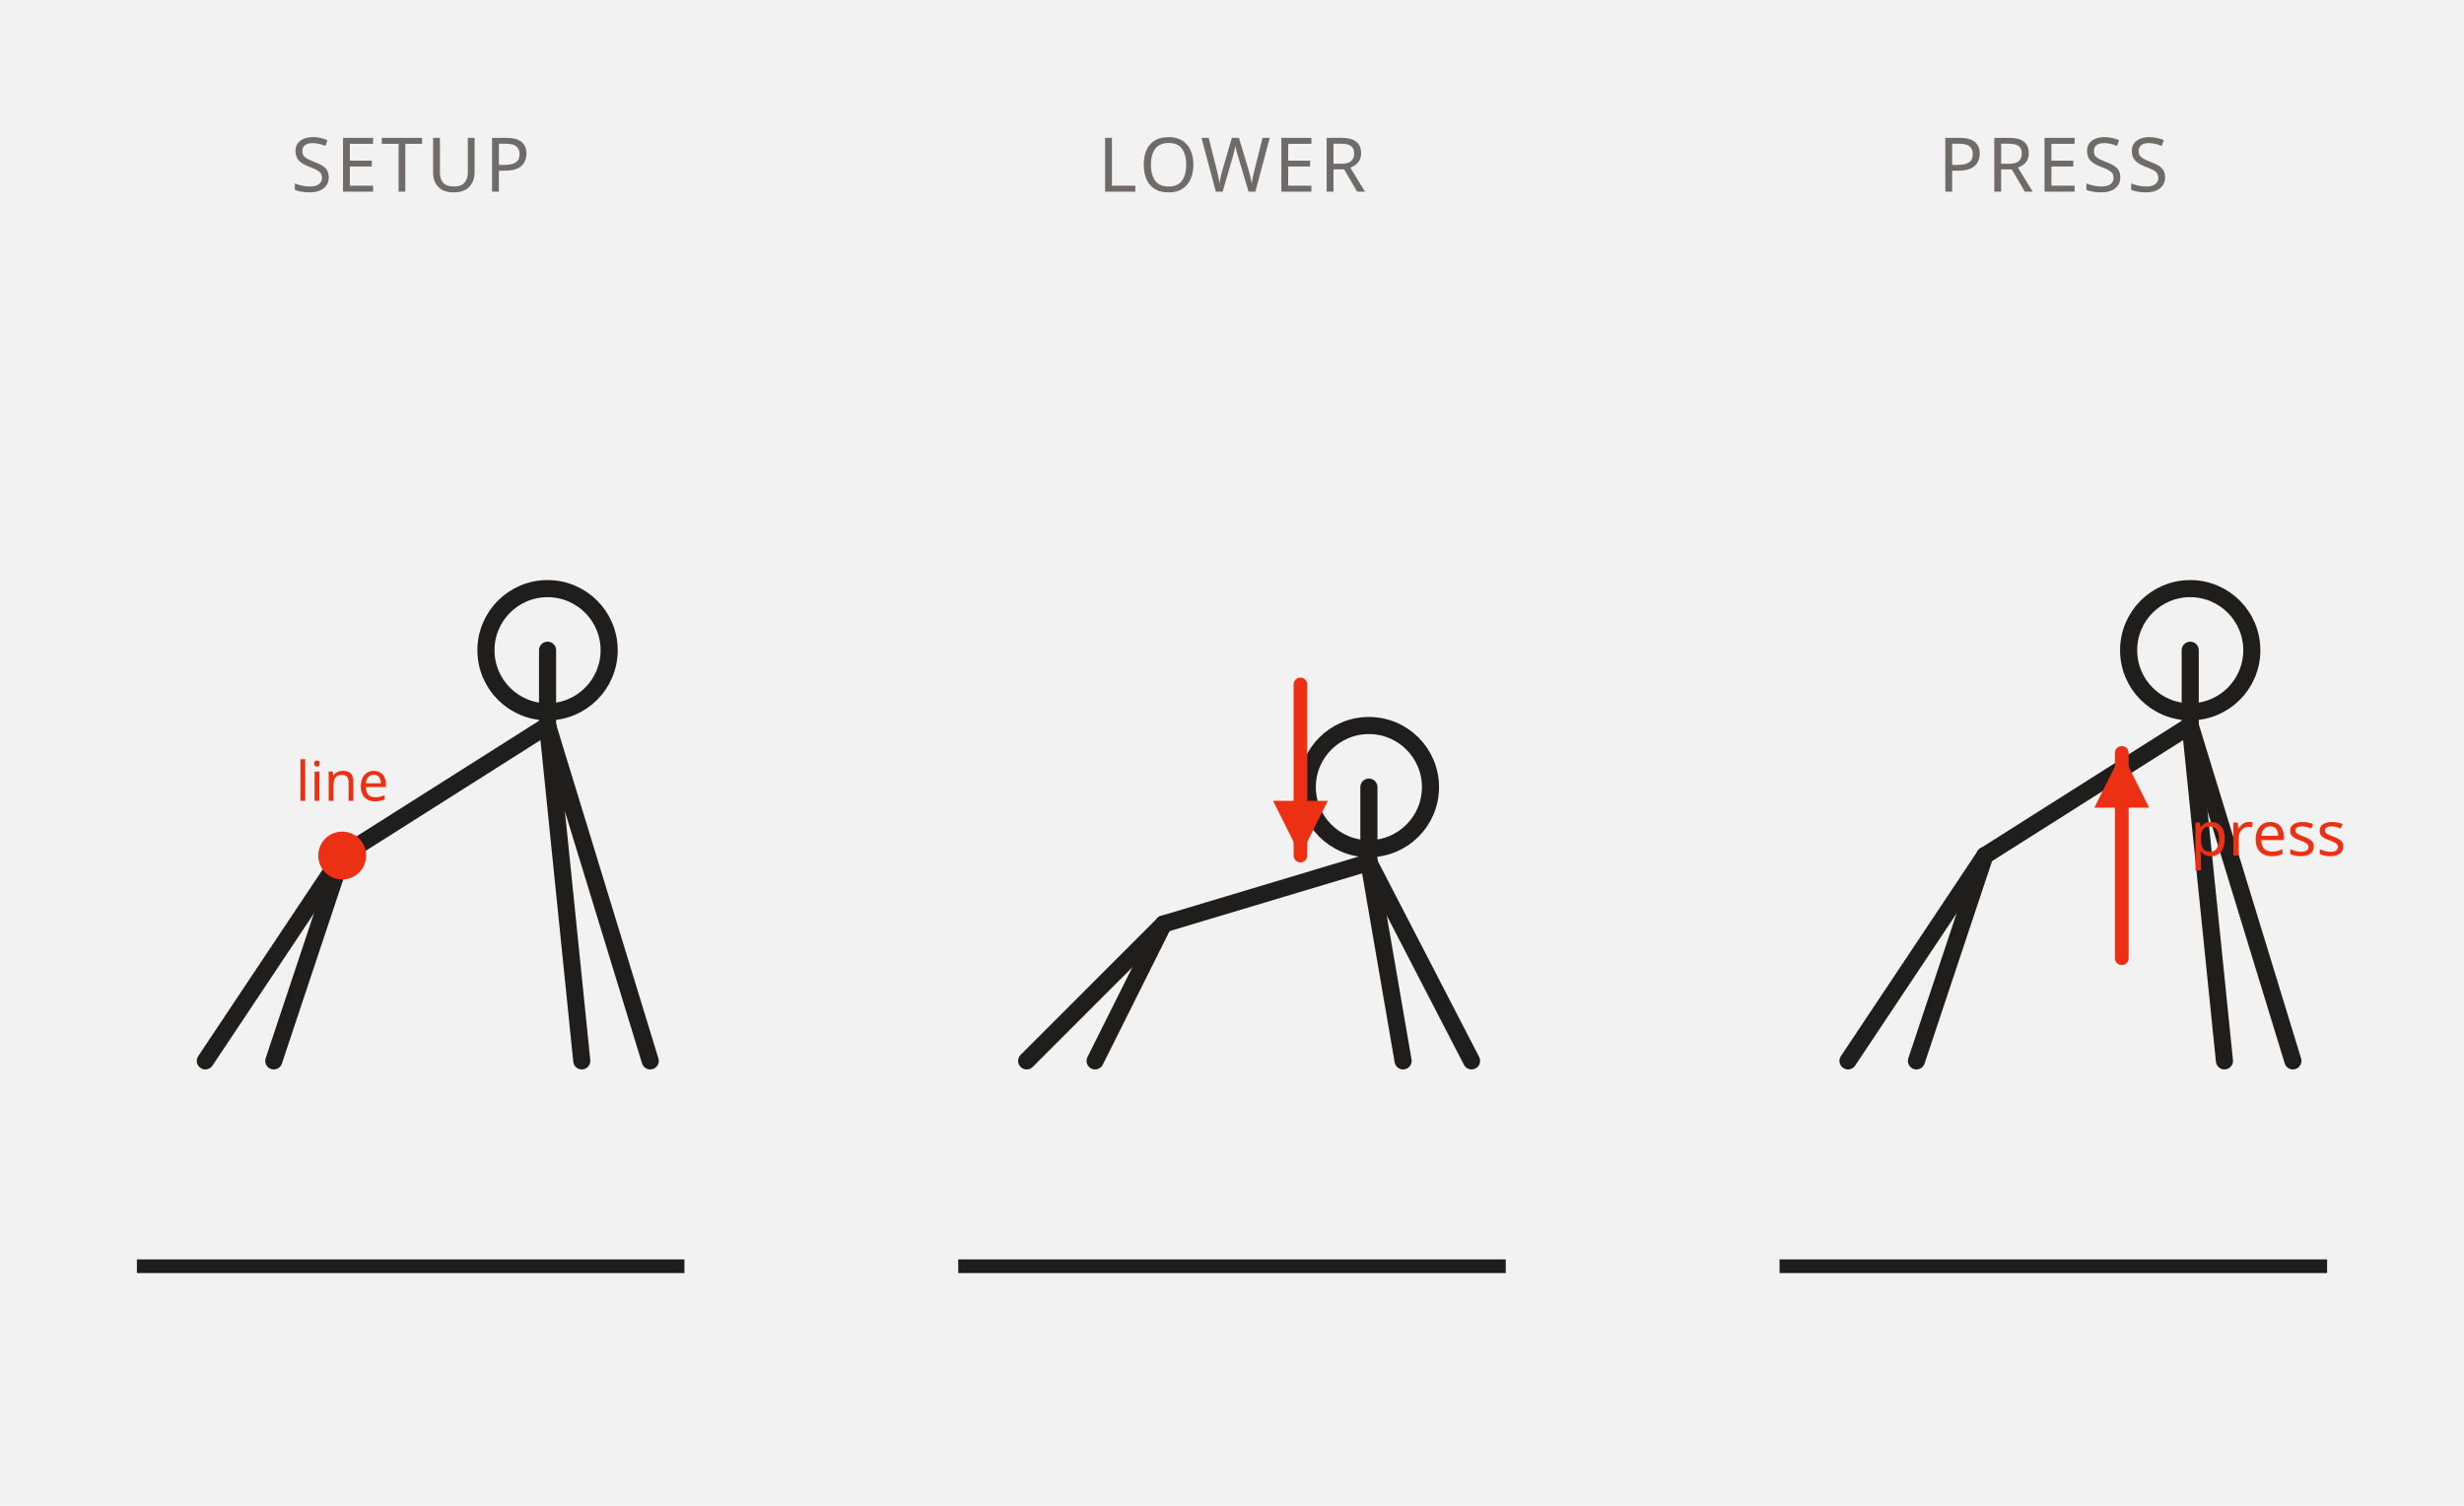
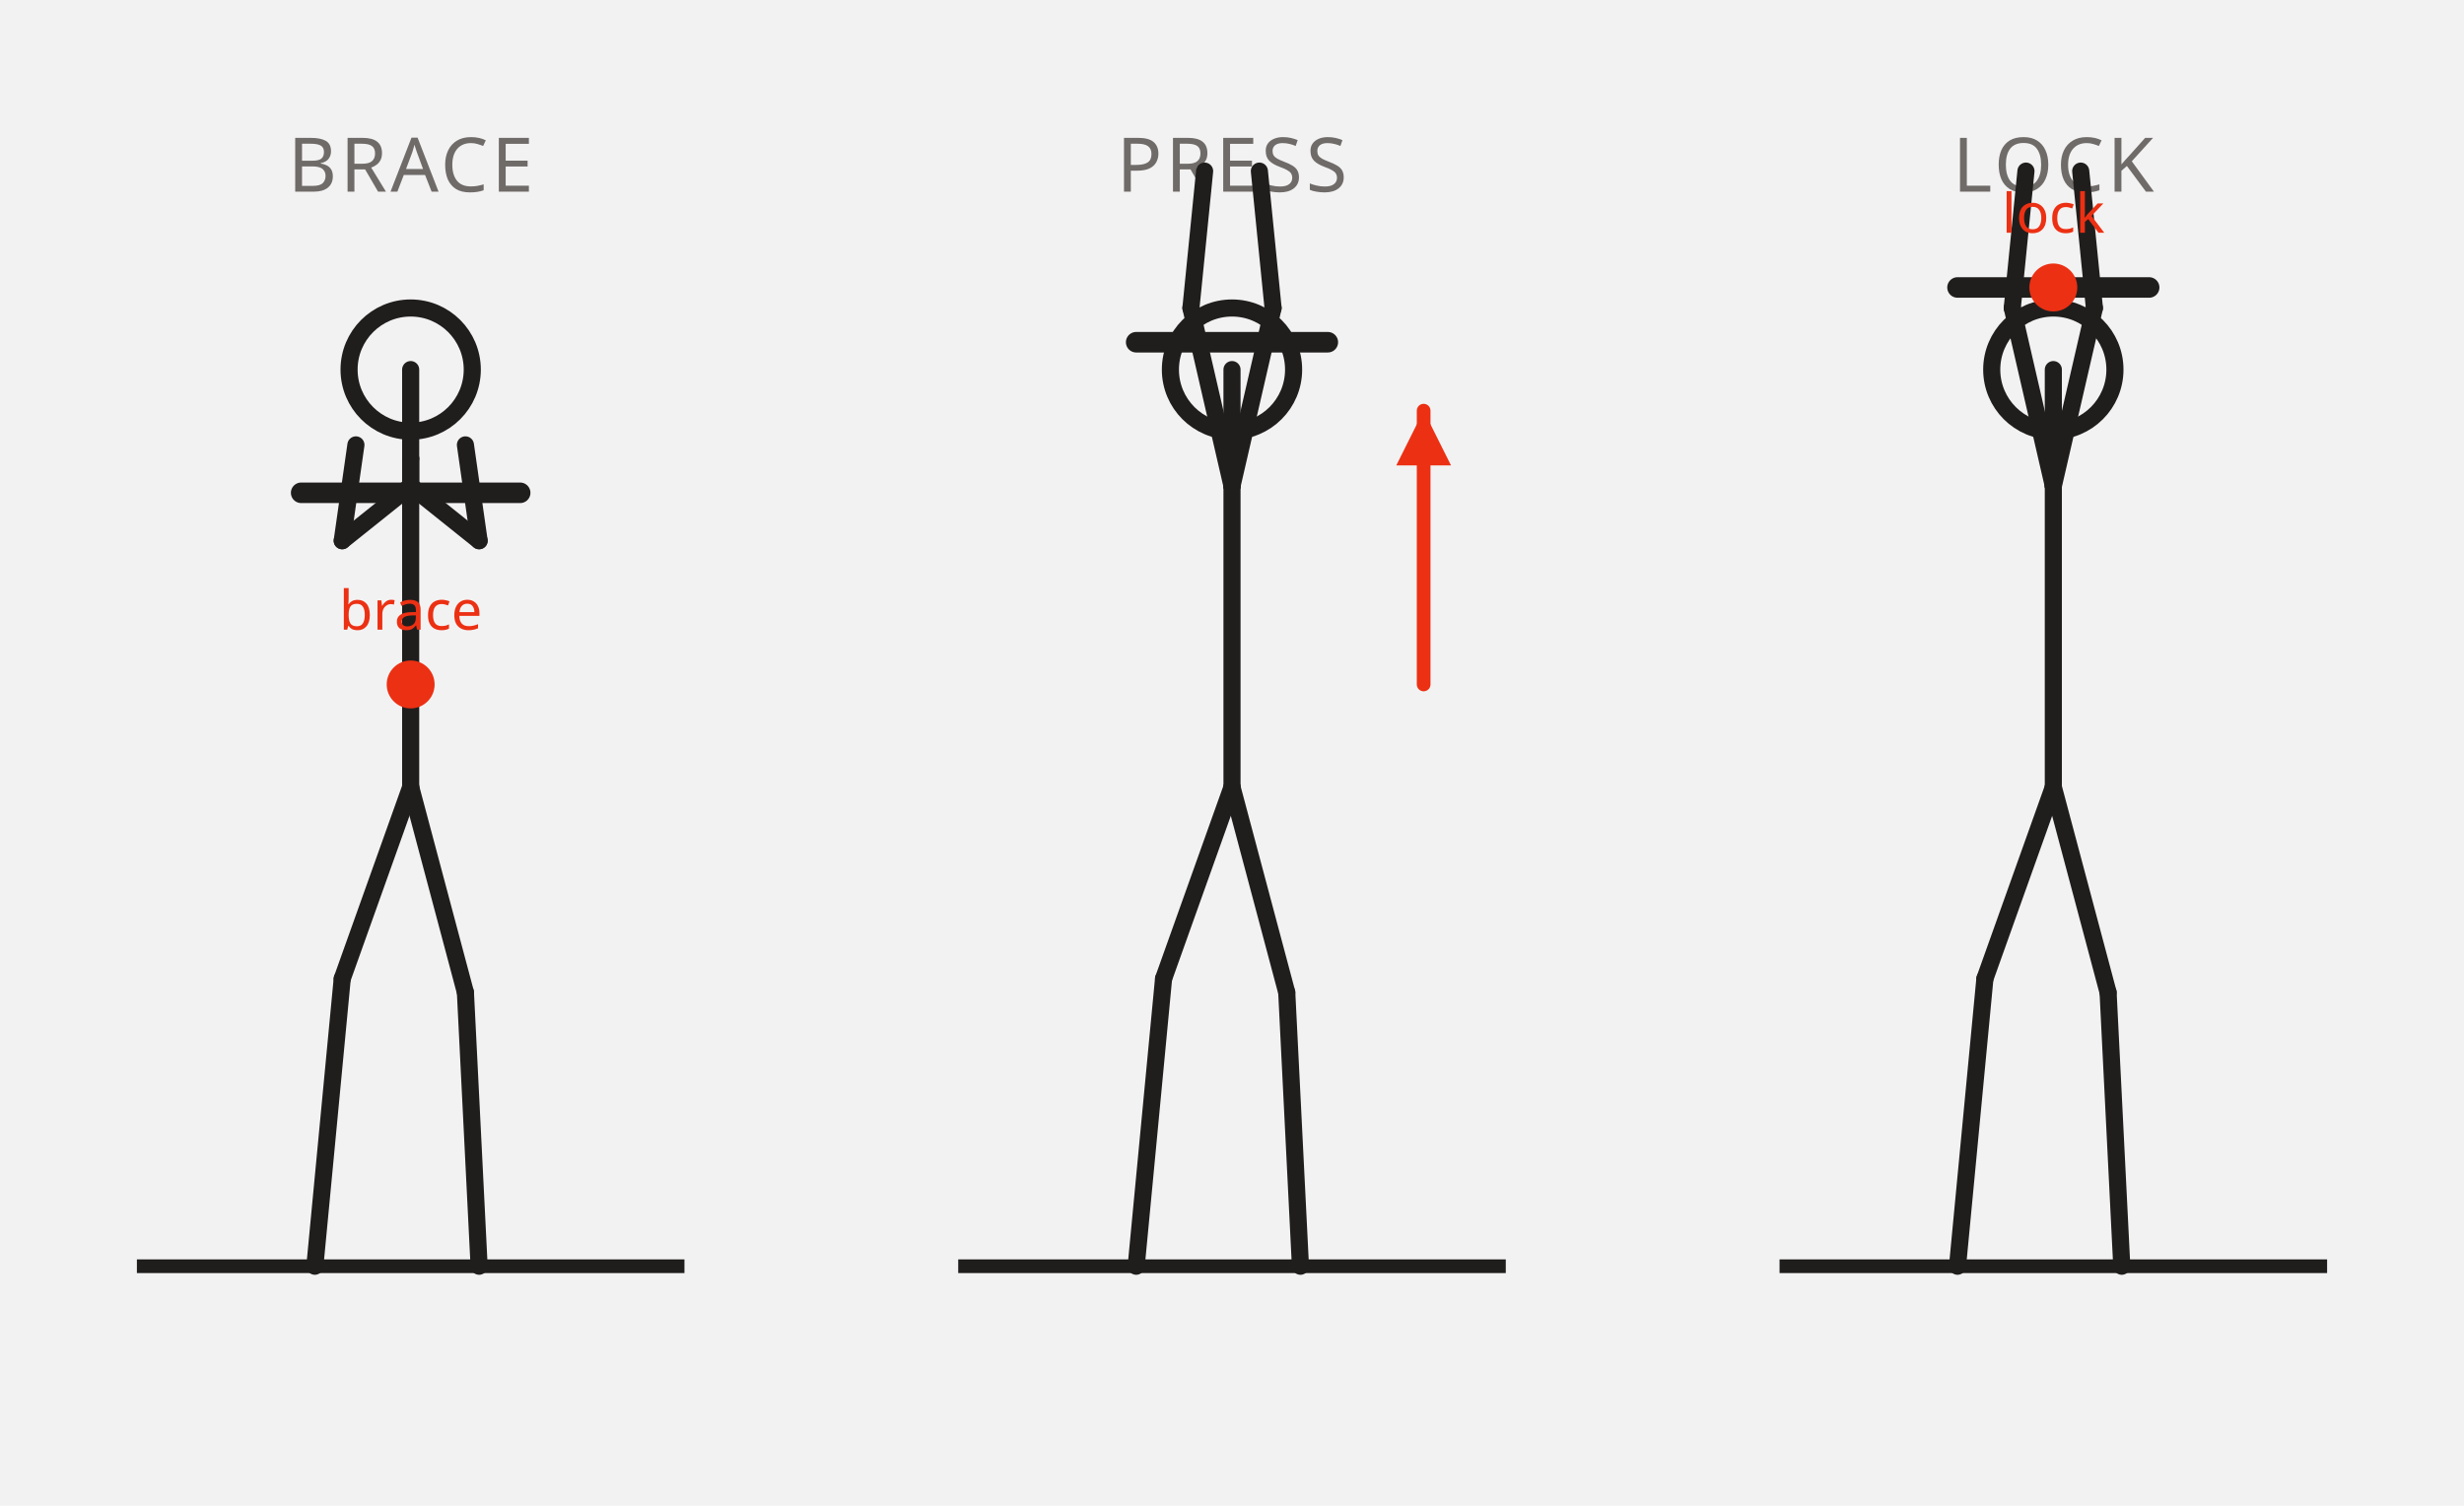
- <svg xmlns="http://www.w3.org/2000/svg" viewBox="0 0 360 220" fill="none" role="img" aria-label="Shared push pattern: setup, lower, press">
+ <svg xmlns="http://www.w3.org/2000/svg" viewBox="0 0 360 220" fill="none" role="img" aria-label="Shared push pattern: brace, press, lock">
  <rect width="360" height="220" fill="#f3f2f2" />
-   <text x="60" y="28" text-anchor="middle" fill="#6f6b69" font-family="Archivo, system-ui, sans-serif" font-size="11" letter-spacing="0.5">SETUP</text>
-   <text x="180" y="28" text-anchor="middle" fill="#6f6b69" font-family="Archivo, system-ui, sans-serif" font-size="11" letter-spacing="0.5">LOWER</text>
-   <text x="300" y="28" text-anchor="middle" fill="#6f6b69" font-family="Archivo, system-ui, sans-serif" font-size="11" letter-spacing="0.5">PRESS</text>
+   <text x="60" y="28" text-anchor="middle" fill="#6f6b69" font-family="Archivo, system-ui, sans-serif" font-size="11" letter-spacing="0.5">BRACE</text>
+   <text x="180" y="28" text-anchor="middle" fill="#6f6b69" font-family="Archivo, system-ui, sans-serif" font-size="11" letter-spacing="0.5">PRESS</text>
+   <text x="300" y="28" text-anchor="middle" fill="#6f6b69" font-family="Archivo, system-ui, sans-serif" font-size="11" letter-spacing="0.5">LOCK</text>
  <line x1="20" y1="185" x2="100" y2="185" stroke="#201e1d" stroke-width="2" />
  <line x1="140" y1="185" x2="220" y2="185" stroke="#201e1d" stroke-width="2" />
  <line x1="260" y1="185" x2="340" y2="185" stroke="#201e1d" stroke-width="2" />
  <g stroke="#201e1d" stroke-width="2.5" stroke-linecap="round" stroke-linejoin="round" fill="none">
-     <circle cx="80" cy="95" r="9" />
-     <line x1="80" y1="95" x2="80" y2="106" />
-     <line x1="80" y1="106" x2="50" y2="125" />
-     <line x1="80" y1="106" x2="80" y2="106" />
-     <line x1="80" y1="106" x2="80" y2="106" />
-     <line x1="80" y1="106" x2="95" y2="155" />
-     <line x1="80" y1="106" x2="85" y2="155" />
-     <line x1="50" y1="125" x2="30" y2="155" />
-     <line x1="50" y1="125" x2="40" y2="155" />
+     <circle cx="60" cy="54" r="9" />
+     <line x1="60" y1="54" x2="60" y2="67" />
+     <line x1="60" y1="67" x2="60" y2="115" />
+     <line x1="60" y1="67" x2="60" y2="71" />
+     <line x1="60" y1="71" x2="50" y2="79" />
+     <line x1="50" y1="79" x2="52" y2="65" />
+     <line x1="60" y1="71" x2="70" y2="79" />
+     <line x1="70" y1="79" x2="68" y2="65" />
+     <line x1="60" y1="115" x2="50" y2="143" />
+     <line x1="50" y1="143" x2="46" y2="185" />
+     <line x1="60" y1="115" x2="68" y2="145" />
+     <line x1="68" y1="145" x2="70" y2="185" />
  </g>
-   <circle cx="50" cy="125" r="3.5" fill="#ec3013" />
-   <text x="50" y="117" text-anchor="middle" fill="#ec3013" font-family="Archivo, system-ui, sans-serif" font-size="8">line</text>
+   <line x1="44" y1="72" x2="76" y2="72" stroke="#201e1d" stroke-width="3" stroke-linecap="round" />
+   <circle cx="60" cy="100" r="3.5" fill="#ec3013" />
+   <text x="60" y="92" text-anchor="middle" fill="#ec3013" font-family="Archivo, system-ui, sans-serif" font-size="8">brace</text>
  <g stroke="#201e1d" stroke-width="2.5" stroke-linecap="round" stroke-linejoin="round" fill="none">
-     <circle cx="200" cy="115" r="9" />
-     <line x1="200" y1="115" x2="200" y2="126" />
-     <line x1="200" y1="126" x2="170" y2="135" />
-     <line x1="200" y1="126" x2="200" y2="126" />
-     <line x1="200" y1="126" x2="200" y2="126" />
-     <line x1="200" y1="126" x2="215" y2="155" />
-     <line x1="200" y1="126" x2="205" y2="155" />
-     <line x1="170" y1="135" x2="150" y2="155" />
-     <line x1="170" y1="135" x2="160" y2="155" />
+     <circle cx="180" cy="54" r="9" />
+     <line x1="180" y1="54" x2="180" y2="67" />
+     <line x1="180" y1="67" x2="180" y2="115" />
+     <line x1="180" y1="67" x2="180" y2="71" />
+     <line x1="180" y1="71" x2="174" y2="45" />
+     <line x1="174" y1="45" x2="176" y2="25" />
+     <line x1="180" y1="71" x2="186" y2="45" />
+     <line x1="186" y1="45" x2="184" y2="25" />
+     <line x1="180" y1="115" x2="170" y2="143" />
+     <line x1="170" y1="143" x2="166" y2="185" />
+     <line x1="180" y1="115" x2="188" y2="145" />
+     <line x1="188" y1="145" x2="190" y2="185" />
  </g>
-   <path d="M190 100 L190 125" stroke="#ec3013" stroke-width="2" stroke-linecap="round" />
-   <polygon points="190,125 186,117 194,117" fill="#ec3013" />
+   <line x1="166" y1="50" x2="194" y2="50" stroke="#201e1d" stroke-width="3" stroke-linecap="round" />
+   <path d="M208 100 L208 60" stroke="#ec3013" stroke-width="2" stroke-linecap="round" />
+   <polygon points="208,60 212,68 204,68" fill="#ec3013" />
  <g stroke="#201e1d" stroke-width="2.5" stroke-linecap="round" stroke-linejoin="round" fill="none">
-     <circle cx="320" cy="95" r="9" />
-     <line x1="320" y1="95" x2="320" y2="106" />
-     <line x1="320" y1="106" x2="290" y2="125" />
-     <line x1="320" y1="106" x2="320" y2="106" />
-     <line x1="320" y1="106" x2="320" y2="106" />
-     <line x1="320" y1="106" x2="335" y2="155" />
-     <line x1="320" y1="106" x2="325" y2="155" />
-     <line x1="290" y1="125" x2="270" y2="155" />
-     <line x1="290" y1="125" x2="280" y2="155" />
+     <circle cx="300" cy="54" r="9" />
+     <line x1="300" y1="54" x2="300" y2="67" />
+     <line x1="300" y1="67" x2="300" y2="115" />
+     <line x1="300" y1="67" x2="300" y2="71" />
+     <line x1="300" y1="71" x2="294" y2="45" />
+     <line x1="294" y1="45" x2="296" y2="25" />
+     <line x1="300" y1="71" x2="306" y2="45" />
+     <line x1="306" y1="45" x2="304" y2="25" />
+     <line x1="300" y1="115" x2="290" y2="143" />
+     <line x1="290" y1="143" x2="286" y2="185" />
+     <line x1="300" y1="115" x2="308" y2="145" />
+     <line x1="308" y1="145" x2="310" y2="185" />
  </g>
-   <path d="M310 140 L310 110" stroke="#ec3013" stroke-width="2" stroke-linecap="round" />
-   <polygon points="310,110 314,118 306,118" fill="#ec3013" />
-   <text x="320" y="125" fill="#ec3013" font-family="Archivo, system-ui, sans-serif" font-size="9">press</text>
+   <line x1="286" y1="42" x2="314" y2="42" stroke="#201e1d" stroke-width="3" stroke-linecap="round" />
+   <circle cx="300" cy="42" r="3.5" fill="#ec3013" />
+   <text x="300" y="34" text-anchor="middle" fill="#ec3013" font-family="Archivo, system-ui, sans-serif" font-size="8">lock</text>
</svg>
